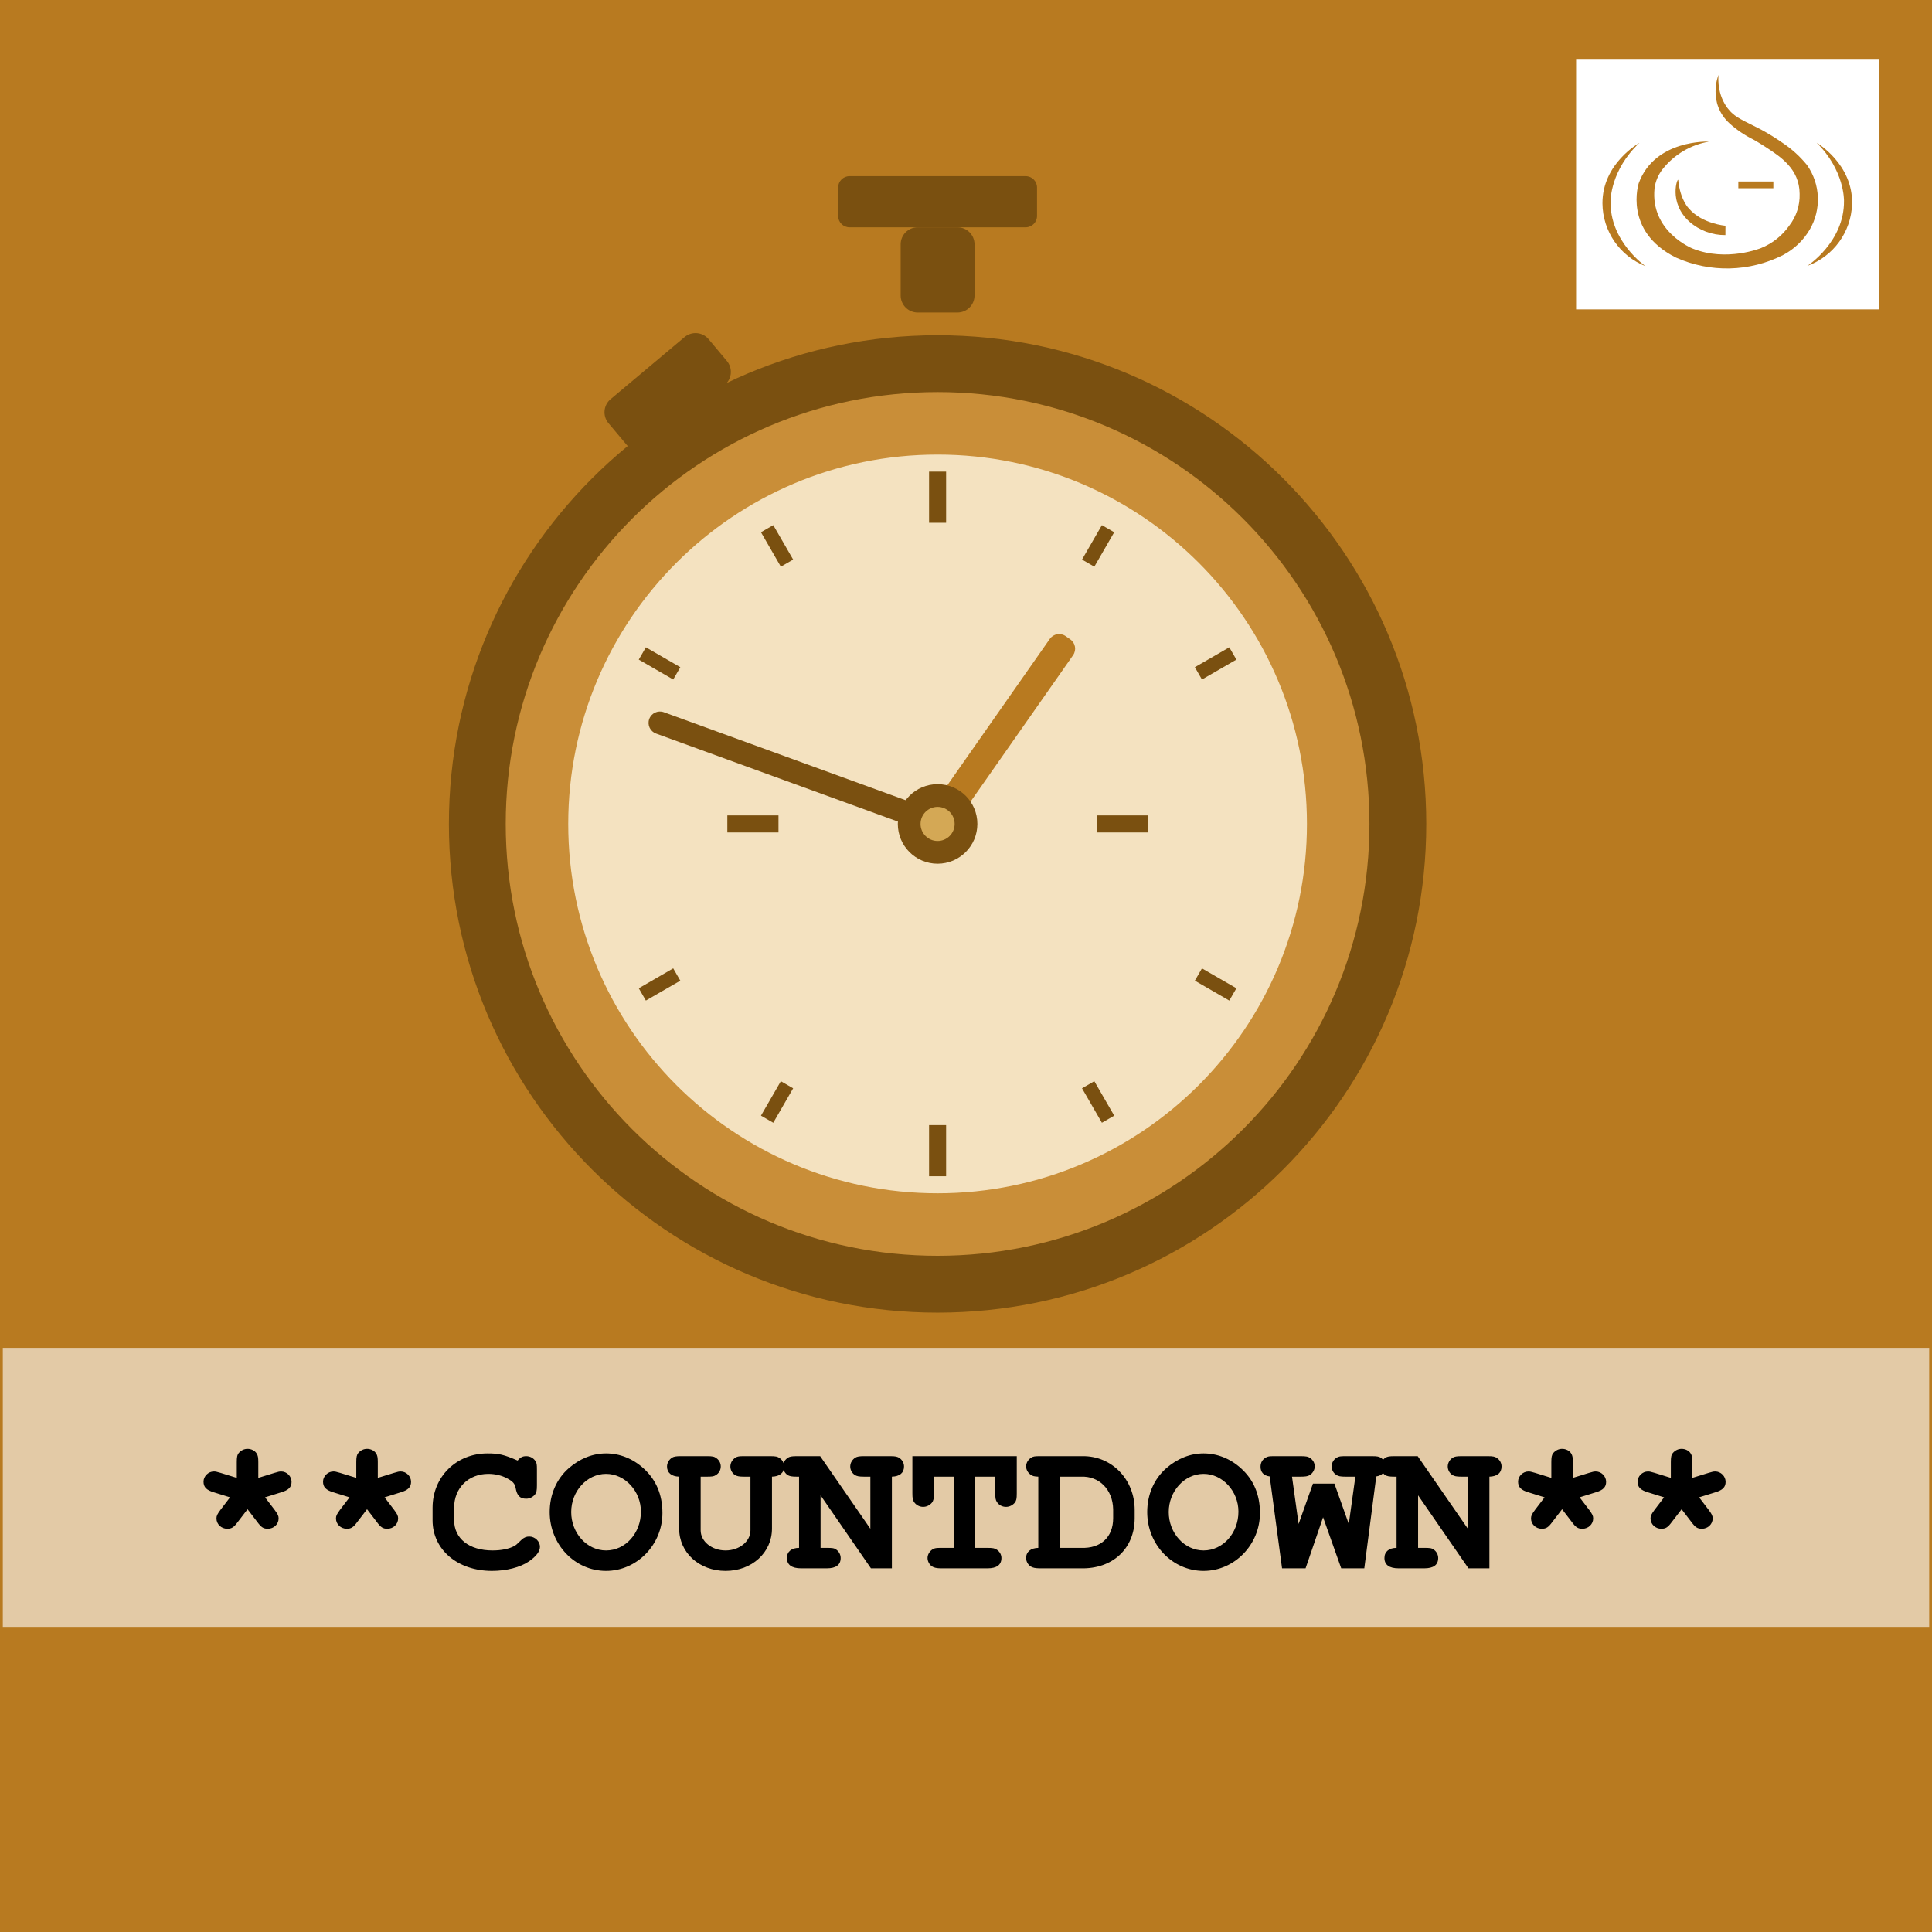
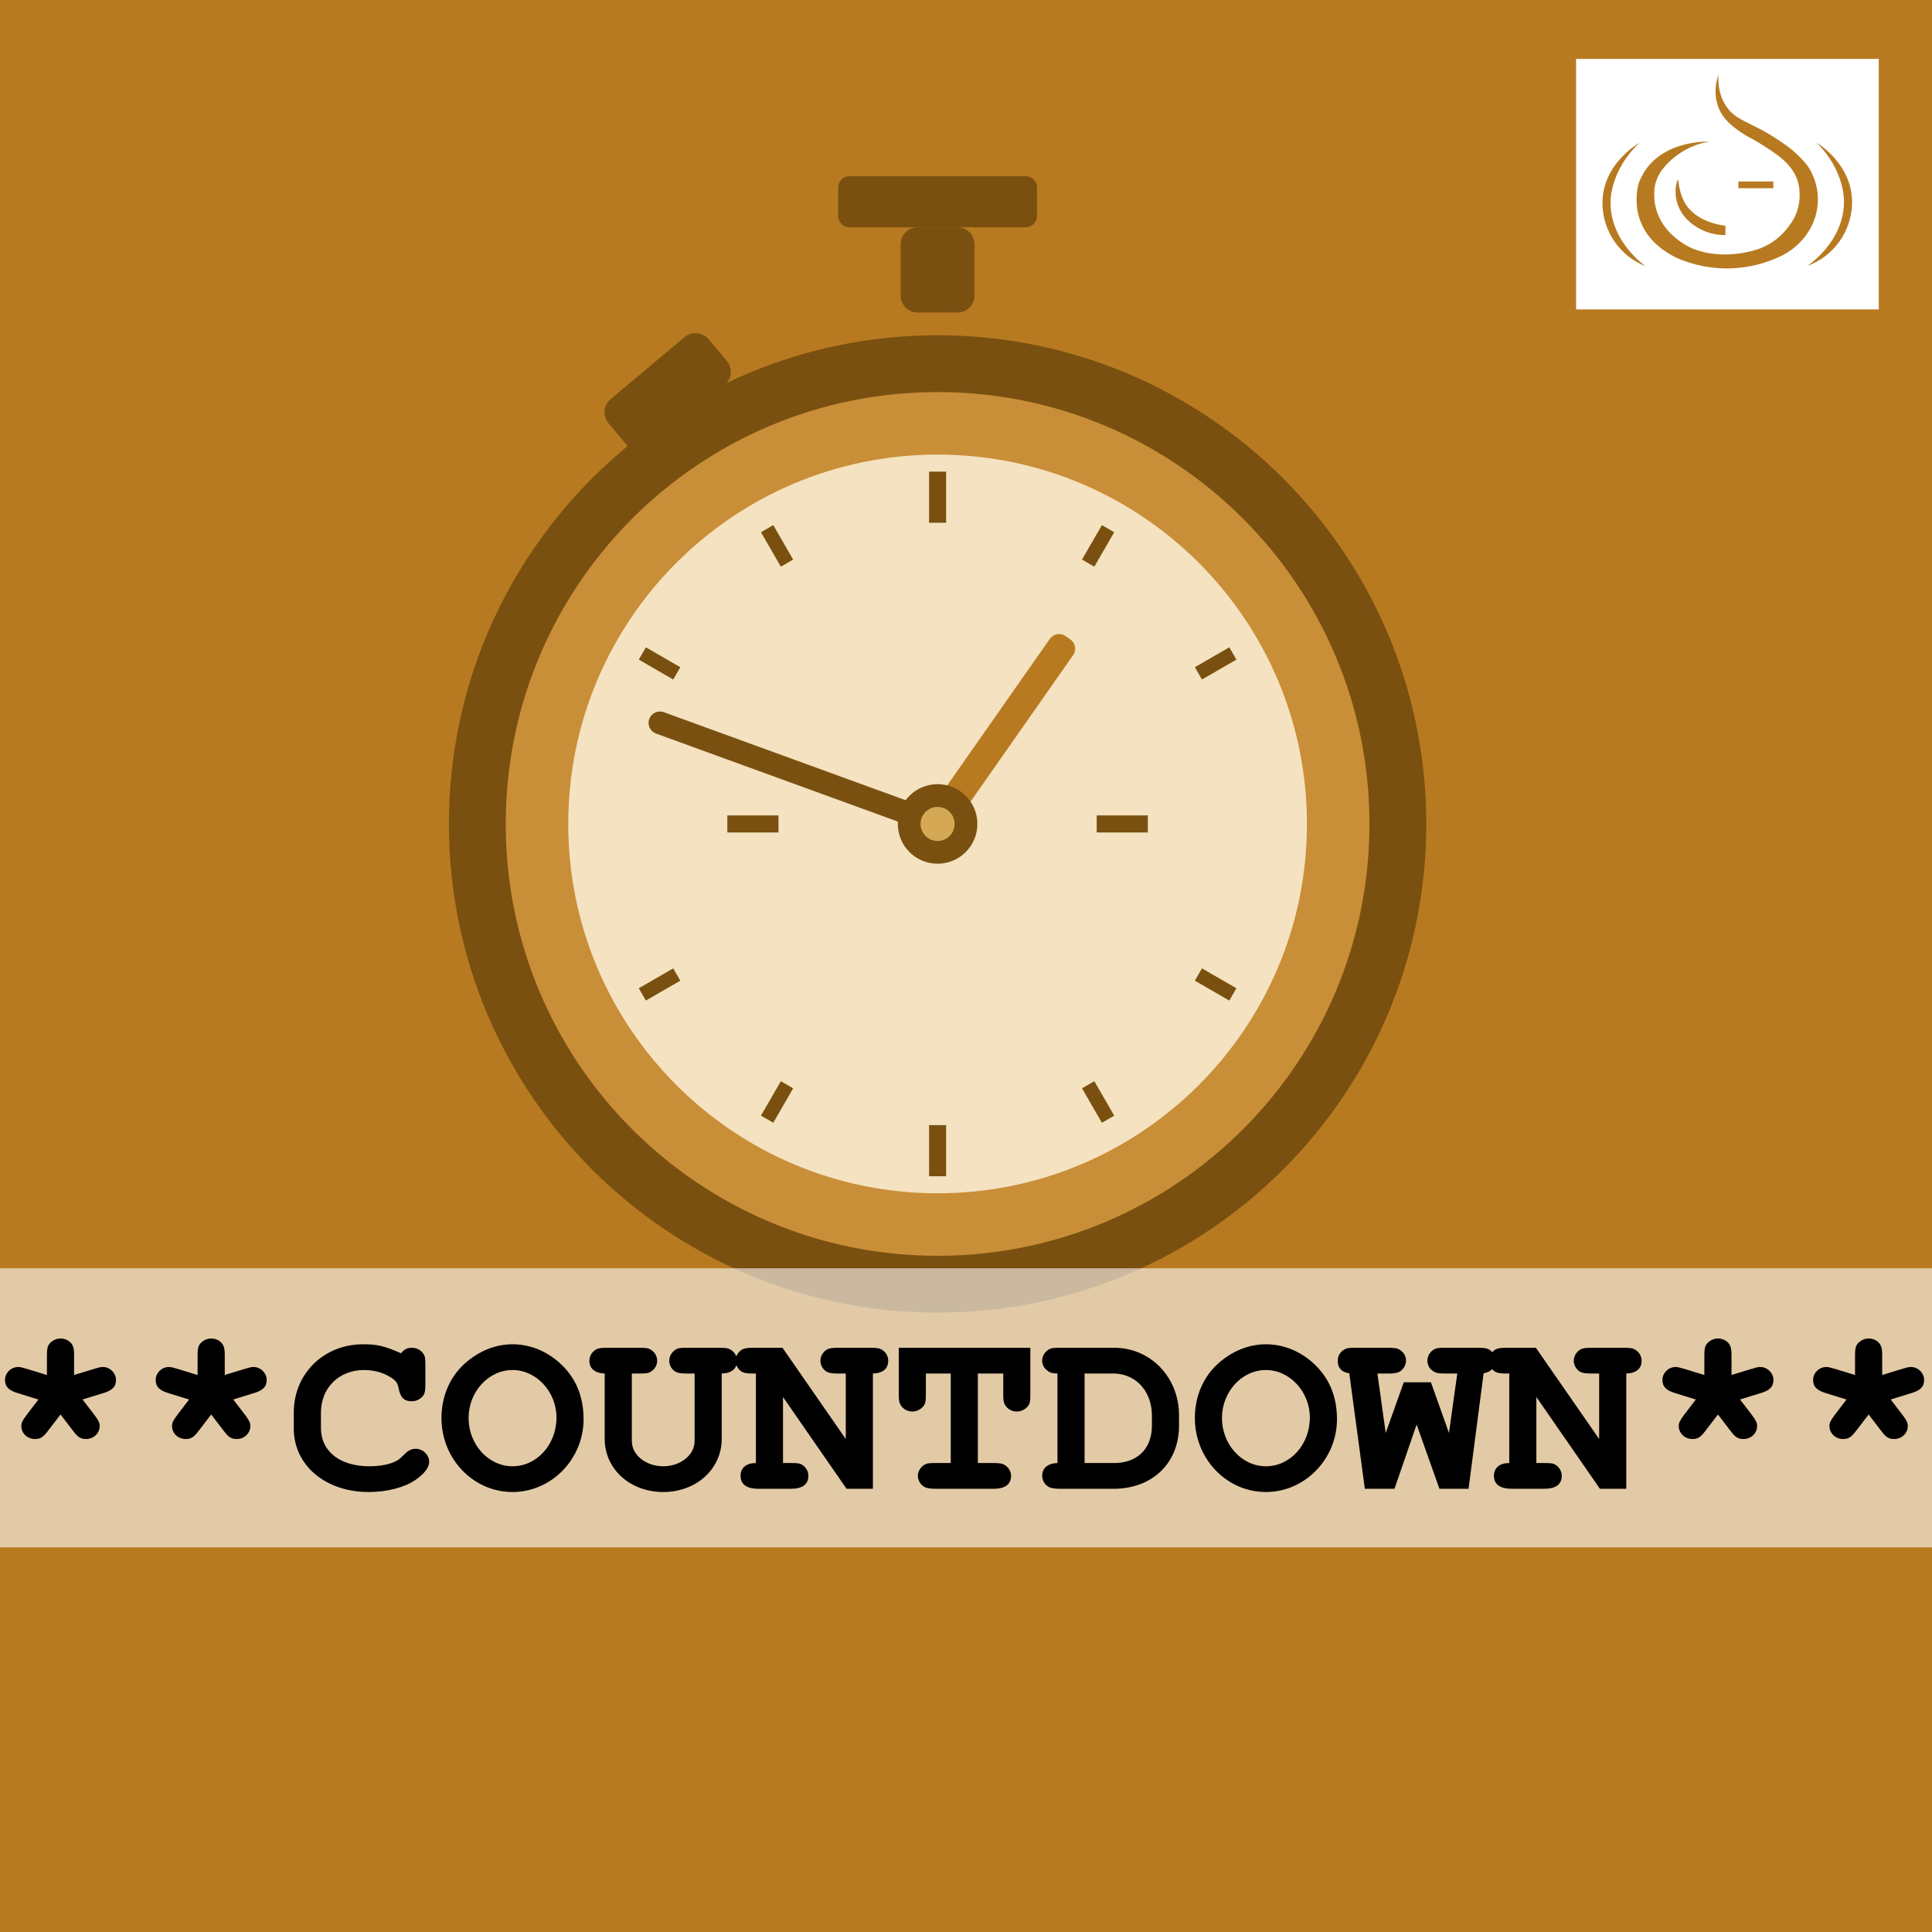
<svg xmlns="http://www.w3.org/2000/svg" width="680" height="680">
  <rect fill="#b87a20" height="680" id="svg_1" width="680" />
  <g class="layer">
    <g id="GarlicLogo" transform="matrix(0.734694 0 0 0.734694 554.735 20.735)">
      <rect fill="#ffffff" height="120" id="svg_12" width="145" x="0" y="0" />
      <path d="m66.52,36.37c0,0 -13.66,-0.64 -17.76,10.49c0,0 -3.99,12.11 9.39,18.8a31.44,31.44 0 0 0 27.09,-0.64a16.99,16.99 0 0 0 6.71,-6.4a15.1,15.1 0 0 0 -0.67,-16.33a27.84,27.84 0 0 0 -6.35,-5.72a53.35,53.35 0 0 0 -5.15,-3.18c-2.7,-1.45 -5.93,-2.77 -7.38,-4.18c0,0 -3.92,-3.07 -3.5,-9.69c0,0 -2.89,7.03 2.83,12.28a26.68,26.68 0 0 0 5.98,4.04c0.16,0.08 1.88,1.08 3.27,2c3.53,2.32 8.4,5.4 8.43,11.72a12.41,12.41 0 0 1 -2.58,7.99a16.08,16.08 0 0 1 -7.18,5.72c0,0 -8.71,3.56 -17.27,0.12c0,0 -10.77,-4.25 -9.63,-15.25a9.96,9.96 0 0 1 2.04,-4.81a19.07,19.07 0 0 1 11.73,-6.96" fill="#b87a20" id="svg_9" transform="matrix(1.895955,0,0,1.895955,-62.43203,-29.3355)" />
      <rect fill="#b87a20" height="3.23" id="svg_10" width="16.78" x="77.72" y="58.72" />
      <path d="m48.93,36.69c0,0 -9.39,5.15 -9.34,15.3a17.2,17.2 0 0 0 10.89,15.86c0,0 -9.21,-6.3 -8.83,-16.65c0,0 -0.01,-7.67 7.28,-14.51" fill="#b87a20" id="svg_11" transform="matrix(1.895955,0,0,1.895955,-62.43203,-29.3355)" />
      <path d="m93.72,36.66c0,0 9.25,5.39 8.94,15.54a17.2,17.2 0 0 1 -11.3,15.57c0,0 9.37,-6.06 9.26,-16.42c0,0 0.21,-7.66 -6.9,-14.69" fill="#b87a20" id="svg_23" transform="matrix(1.895955,0,0,1.895955,-62.43203,-29.3355)" />
      <path d="m70.67,57.62c0,0 -5.86,-0.46 -9.2,-4.31c0,0 -2.23,-2.09 -2.73,-7.21c-0.1,-0.92 -2.65,5.59 2.84,10.52a13.51,13.51 0 0 0 9.08,3.37c0,0 0,-0.24 0.01,-2.37" fill="#b87a20" id="svg_13" transform="matrix(1.895955,0,0,1.895955,-62.43203,-29.3355)" />
    </g>
    <g id="stopwatch" transform="translate(130 10)">
      <rect fill="#7a5010" height="30" rx="6" width="26" x="187" y="70" />
      <rect fill="#7a5010" height="18" rx="4" width="70" x="165" y="52" />
      <rect fill="#7a5010" height="22" rx="6" transform="rotate(-40 105 128)" width="46" x="82" y="117" />
      <circle cx="200" cy="280" fill="#7a5010" r="172" />
      <circle cx="200" cy="280" fill="#c98e38" r="152" />
      <circle cx="200" cy="280" fill="#f4e2c0" r="130" />
      <g fill="#7a5010">
        <rect height="18" width="6" x="197" y="156" />
        <rect height="18" width="6" x="197" y="386" />
        <rect height="6" width="18" x="126" y="277" />
        <rect height="6" width="18" x="256" y="277" />
        <rect height="14" transform="rotate(30 200 280)" width="5" x="197.5" y="160" />
        <rect height="14" transform="rotate(60 200 280)" width="5" x="197.5" y="160" />
        <rect height="14" transform="rotate(120 200 280)" width="5" x="197.5" y="160" />
        <rect height="14" transform="rotate(150 200 280)" width="5" x="197.5" y="160" />
        <rect height="14" transform="rotate(210 200 280)" width="5" x="197.5" y="160" />
        <rect height="14" transform="rotate(240 200 280)" width="5" x="197.5" y="160" />
        <rect height="14" transform="rotate(300 200 280)" width="5" x="197.5" y="160" />
        <rect height="14" transform="rotate(330 200 280)" width="5" x="197.5" y="160" />
      </g>
      <rect fill="#b87a20" height="86" rx="4" transform="rotate(35 200 280)" width="10" x="195" y="200" />
      <rect fill="#7a5010" height="112" rx="4" transform="rotate(-70 200 280)" width="8" x="196" y="172" />
      <circle cx="200" cy="280" fill="#7a5010" r="14" />
      <circle cx="200" cy="280" fill="#d4a855" r="6" />
    </g>
-     <g id="labelText" transform="translate(0 -10)">
+     <g id="labelText" transform="translate(0 -10) translate(0 -10) translate(0 -10) translate(0 -1) translate(0 -1) translate(0 -1) translate(0 -1) translate(0 -1) translate(0 -1) translate(0 -1) translate(0 -1) matrix(1 0 0 1 0 0) translate(-1 0) translate(0.98838 482.617) scale(1.00147 1) translate(-0.98838 -482.617) translate(0.98838 482.676) scale(1.00147 1) translate(-0.98838 -482.676)">
      <rect fill="#ffffff" fill-opacity="0.6" height="110" id="svg_7" transform="matrix(0.988372 0 0 0.892857 -38.5465 450.018)" width="686" x="40" y="38.5" />
-       <text fill="#000000" font-family="Courier" font-size="70" font-weight="900" id="svg_6" text-anchor="middle" transform="matrix(1.00147 0 0 1 -1.00146 444)" x="340" y="118">**COUNTDOWN**</text>
+       <text fill="#000000" font-family="Courier" font-size="88" font-weight="900" id="svg_6" text-anchor="middle" transform="matrix(1.00147 0 0 1 -1.00146 444)" x="340" y="118">**COUNTDOWN**</text>
    </g>
  </g>
</svg>
